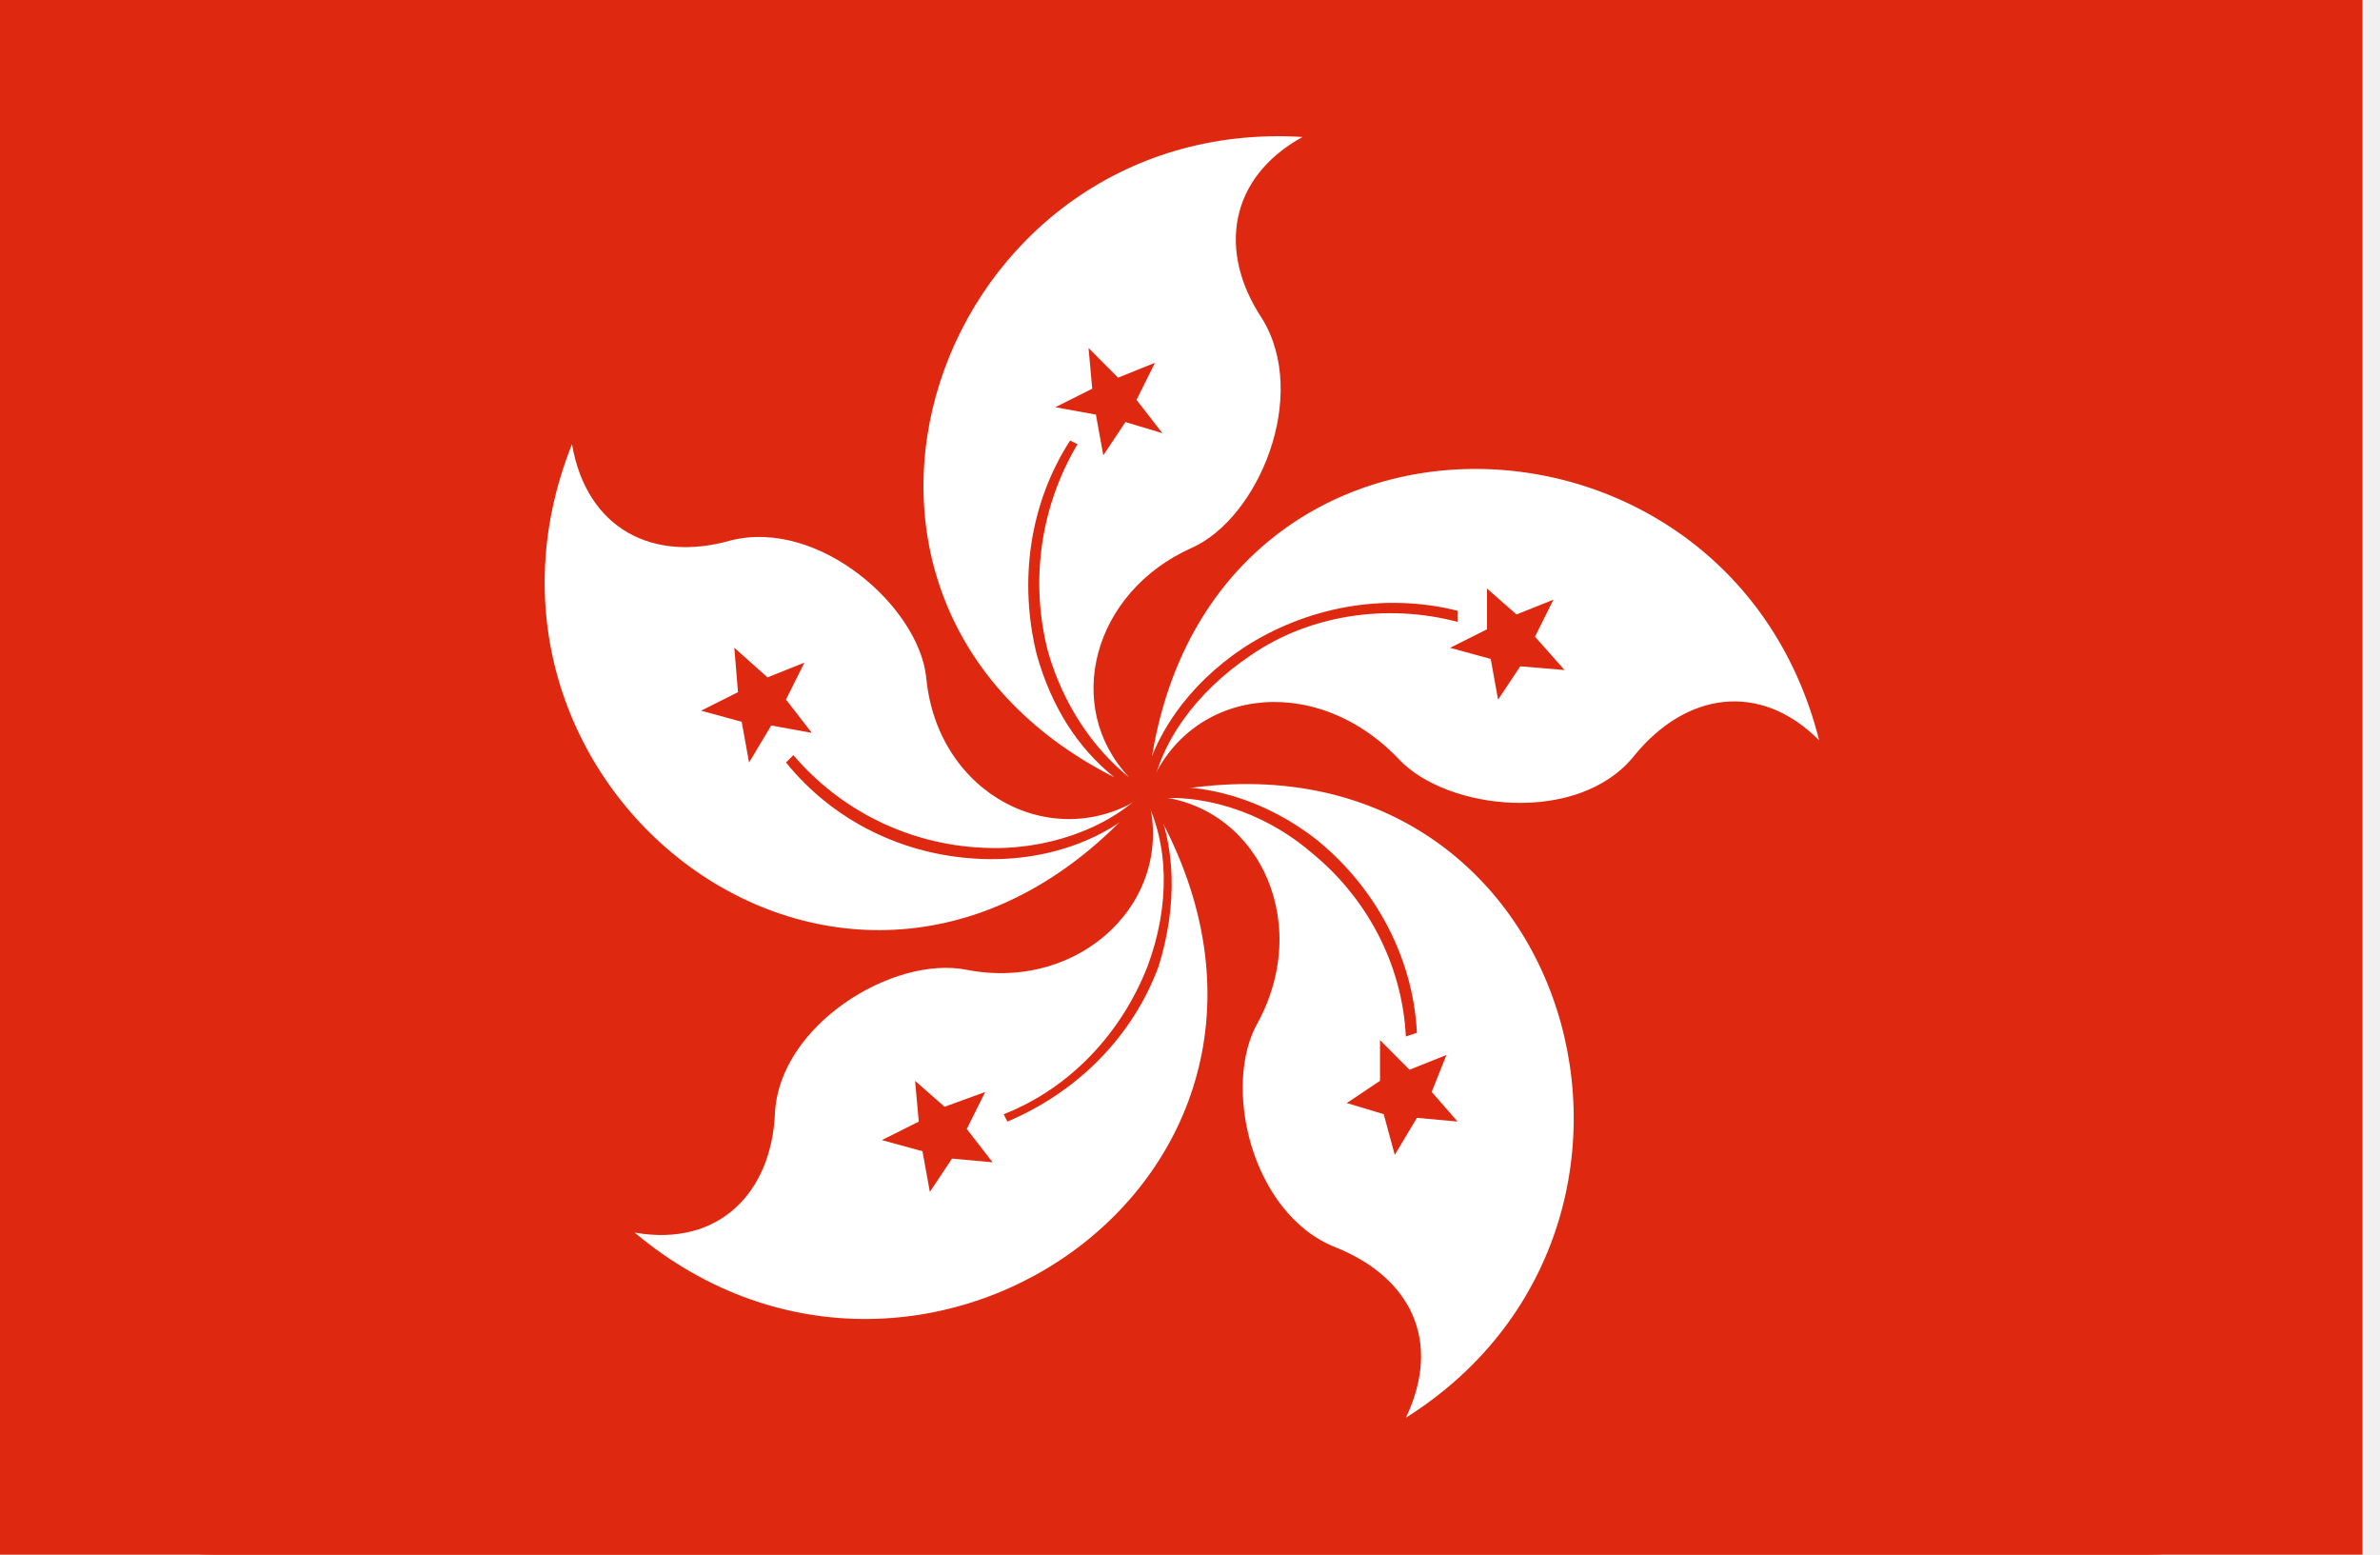
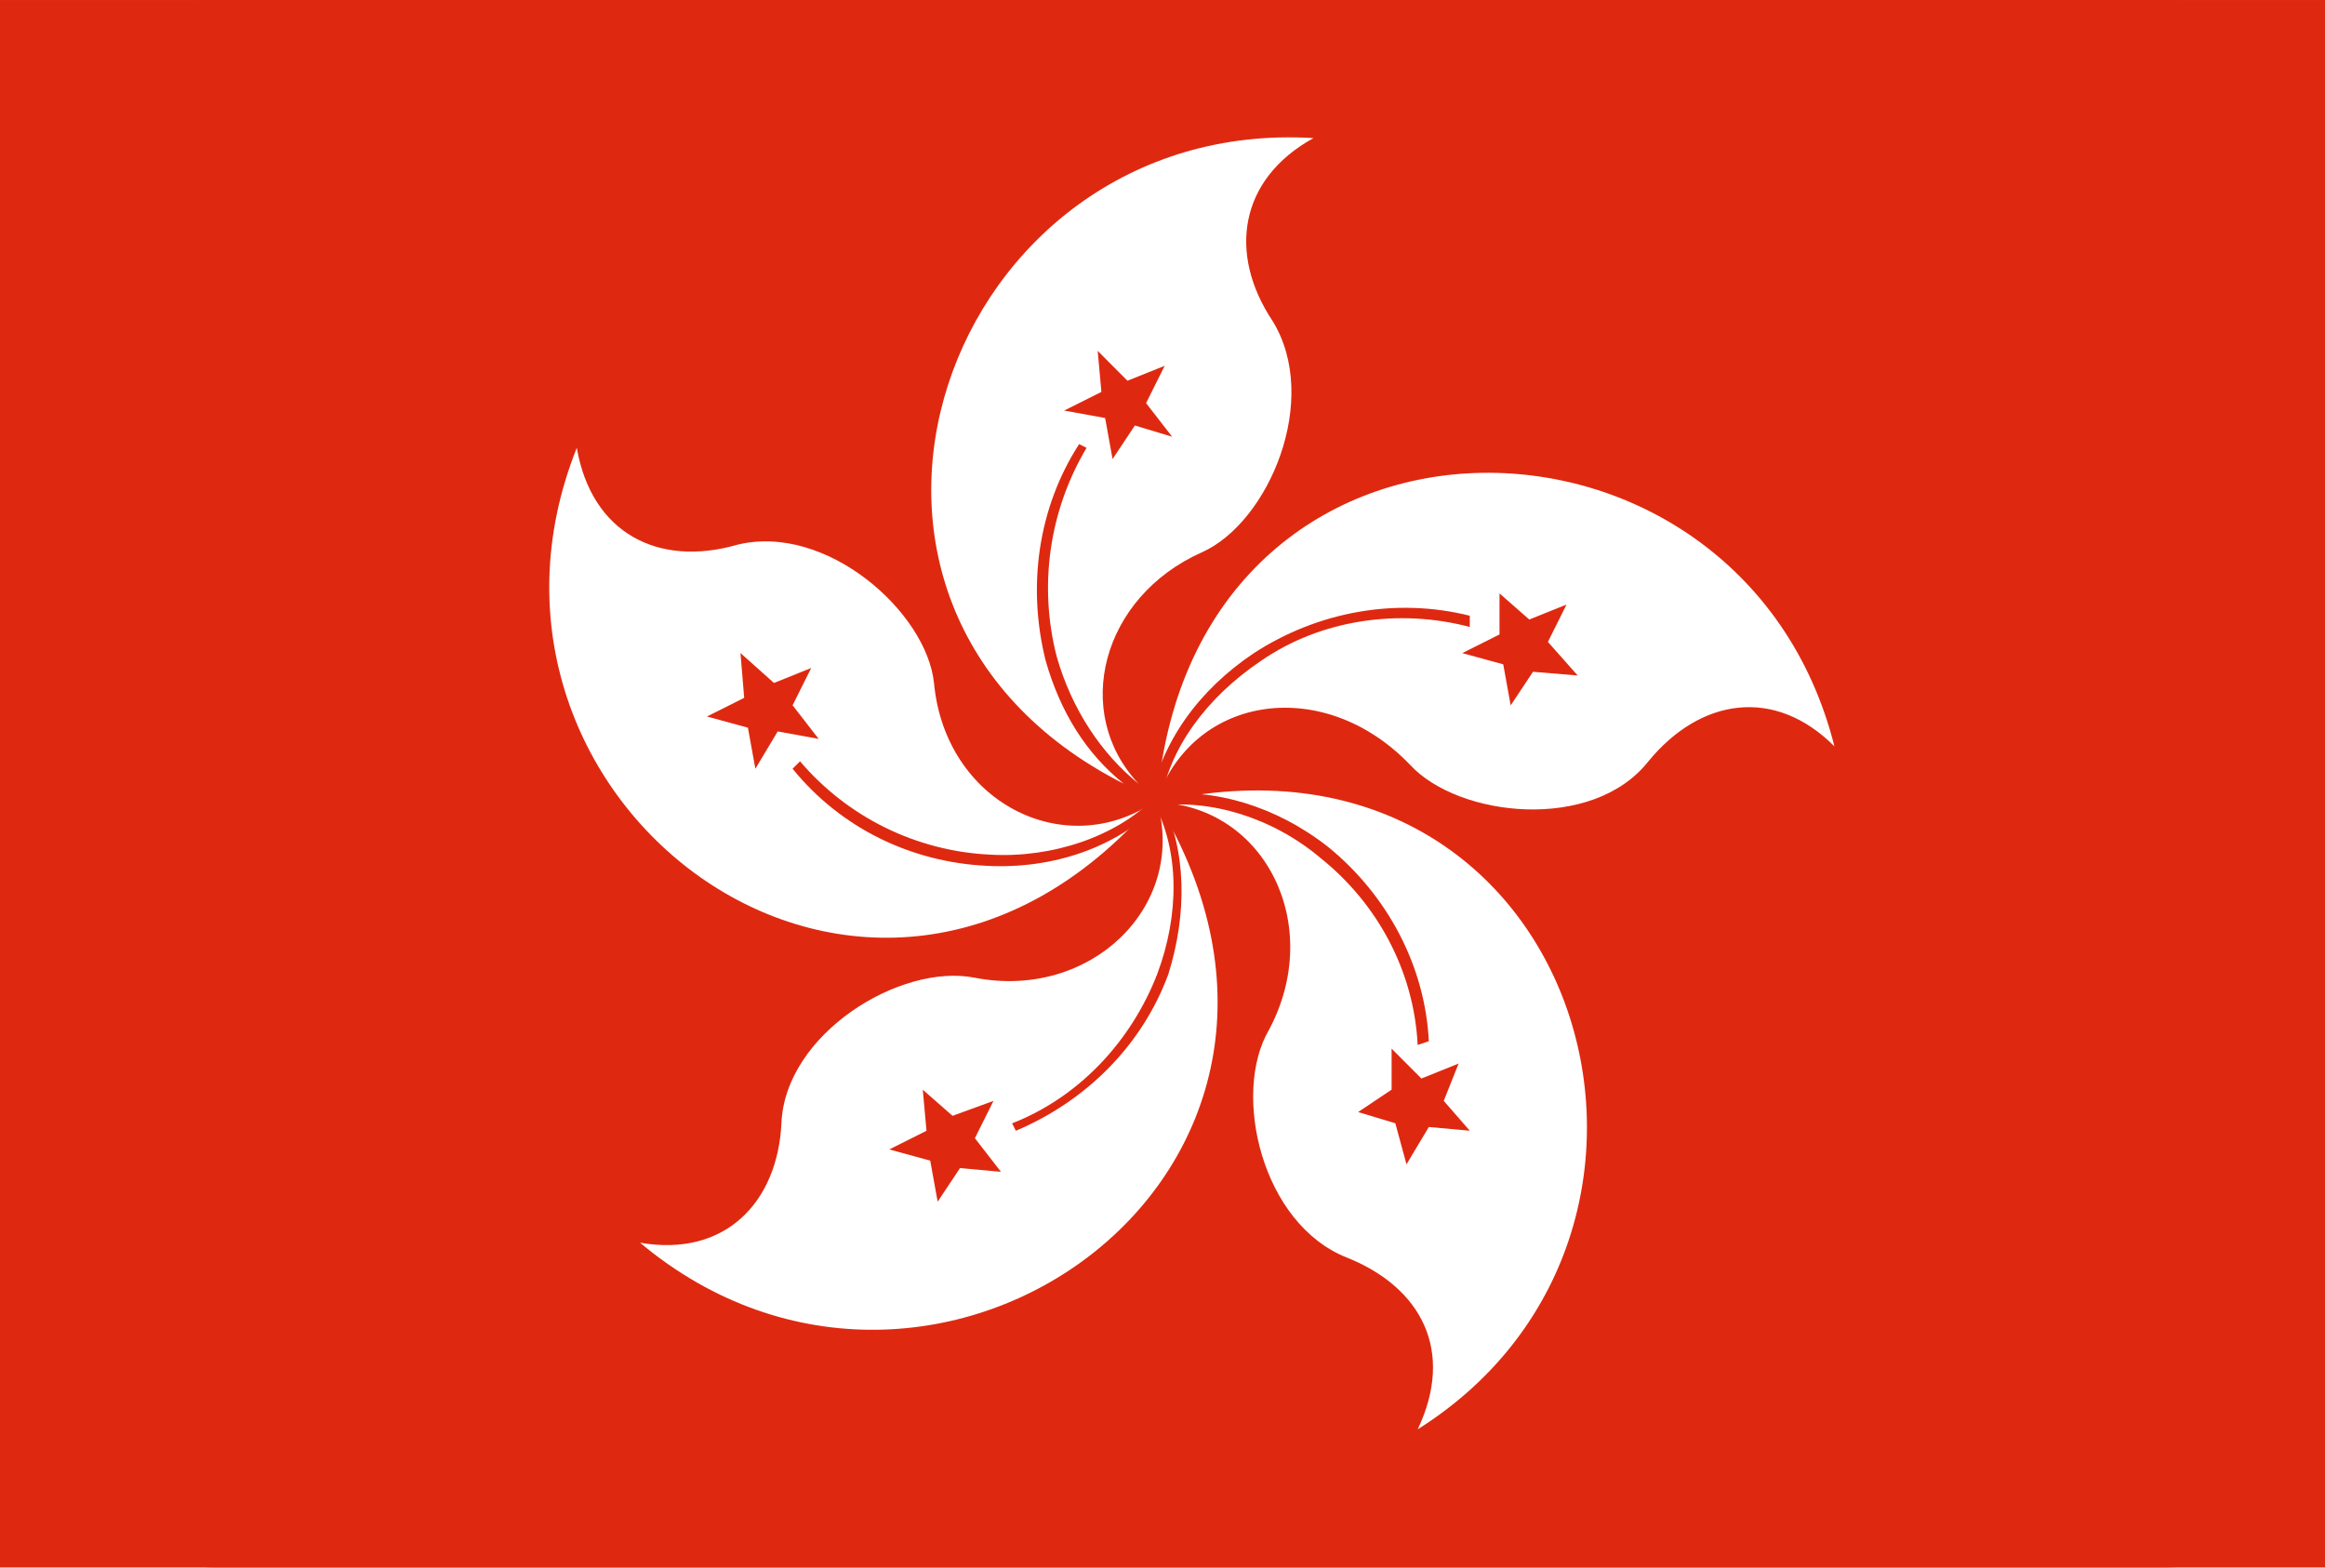
- <svg xmlns="http://www.w3.org/2000/svg" t="1741581867831" class="icon" viewBox="0 0 1568 1024" version="1.1" p-id="2556" width="24.5" height="16">
+ <svg xmlns="http://www.w3.org/2000/svg" t="1741581867831" class="icon" viewBox="0 0 1519 1024" version="1.1" p-id="2556" width="23.734" height="16">
  <path d="M140.992 0h1271.424c80.224 0 143.424 63.392 143.424 138.976v746.048c0 78.016-63.2 138.976-140.992 138.976H140.992C63.2 1024 0 960.608 0 885.024V138.976C0 63.392 63.2 0 140.992 0z" fill="#DE2910" p-id="2557" />
  <path d="M0 0h1556.48v1024H0V0z" fill="#DE2910" p-id="2558" />
  <path d="M858.144 90.208C617.472 75.584 503.2 394.976 734.176 512c-24.32-19.52-41.312-46.336-51.04-80.448-12.16-48.768-4.864-99.968 21.888-141.408l4.864 2.432a179.2 179.2 0 0 0-19.456 136.544c9.728 34.144 29.184 63.392 53.472 82.88-43.744-46.336-24.32-121.92 41.312-151.168 43.744-19.52 77.792-99.968 46.176-151.168-29.184-43.872-21.888-92.64 26.752-119.456z m-116.672 187.744l-14.592 21.952-4.864-26.816-26.752-4.864 24.32-12.192-2.432-26.816 19.456 19.52 24.32-9.76-12.16 24.384 17.024 21.952-24.32-7.328z" fill="#FFFFFF" p-id="2559" />
  <path d="M756.064 521.76c24.32-280.384 381.664-275.52 442.432-34.144-38.912-39.008-87.52-31.68-121.536 9.76-36.48 46.336-123.968 36.576-155.584 2.432-55.904-58.528-140.992-46.336-165.312 21.952z" fill="#FFFFFF" p-id="2560" />
  <path d="M1011.296 419.36l12.16-24.384-24.32 9.76-19.456-17.056v26.816l-24.32 12.192 26.752 7.328 4.864 26.816 14.592-21.952 29.184 2.432-19.456-21.952z m-51.04-17.088c-48.608-12.192-99.68-2.432-140.992 24.384-36.48 24.384-60.768 58.528-68.064 97.536h7.296c4.864-34.144 29.184-68.256 65.632-92.64 38.912-26.816 89.952-34.144 136.128-21.952v-7.328z" fill="#DE2910" p-id="2561" />
  <path d="M756.064 524.192c274.72-63.392 379.232 277.952 170.176 409.6 24.32-51.2 2.432-92.64-46.176-112.16-55.904-21.952-75.36-107.264-51.04-148.736 36.48-68.256-2.432-146.272-72.928-148.736z" fill="#FFFFFF" p-id="2562" />
  <path d="M943.232 719.232l9.728-24.384-24.32 9.76-19.456-19.52v26.816l-21.888 14.624 24.32 7.328 7.296 26.816 14.592-24.384 26.752 2.432-17.024-19.52z m-9.728-39.008c-2.432-48.768-26.752-95.072-65.632-126.784-34.048-26.816-75.36-39.008-111.84-34.144v7.328c34.048-4.864 75.36 7.328 106.976 34.144 36.48 29.248 60.768 73.152 63.2 121.92l7.296-2.432z" fill="#DE2910" p-id="2563" />
  <path d="M756.064 524.192c145.856 241.376-145.856 448.608-337.92 287.68 55.904 9.76 89.952-26.816 92.384-78.016 2.432-58.528 77.792-104.832 126.4-95.072 75.36 14.624 138.56-46.336 119.136-114.592z" fill="#FFFFFF" p-id="2564" />
  <path d="M649.088 719.232l-26.752 9.76-19.456-17.056 2.432 26.816-24.32 12.192 26.752 7.328 4.864 26.816 14.592-21.952 26.752 2.432-17.024-21.952 12.16-24.384z m109.408-197.472l-4.864 2.432c17.024 31.68 17.024 73.152 2.432 112.16-17.024 43.872-51.04 80.448-94.816 97.536l2.432 4.864c46.176-19.52 82.656-56.064 99.68-102.4 12.16-39.008 12.16-80.448-4.864-114.592z" fill="#DE2910" p-id="2565" />
  <path d="M753.632 524.192c-184.768 214.56-469.184 0-376.8-231.616 9.728 56.064 53.472 78.016 104.544 63.392 58.336-14.624 123.968 43.872 128.832 90.208 7.296 78.016 85.088 117.024 143.424 78.016z" fill="#FFFFFF" p-id="2566" />
  <path d="M517.824 460.8l12.16-24.384-24.32 9.76-21.888-19.52 2.432 29.248-24.32 12.192 26.752 7.328 4.864 26.816 14.592-24.384 26.752 4.864-17.024-21.952z m235.808 60.96c-24.32 24.384-65.632 39.008-106.976 36.576a173.888 173.888 0 0 1-123.968-60.96l-4.864 4.864c31.616 39.008 77.792 60.96 126.4 63.392 43.744 2.432 85.088-12.192 111.84-39.008l-2.432-4.864z" fill="#DE2910" p-id="2567" />
</svg>
